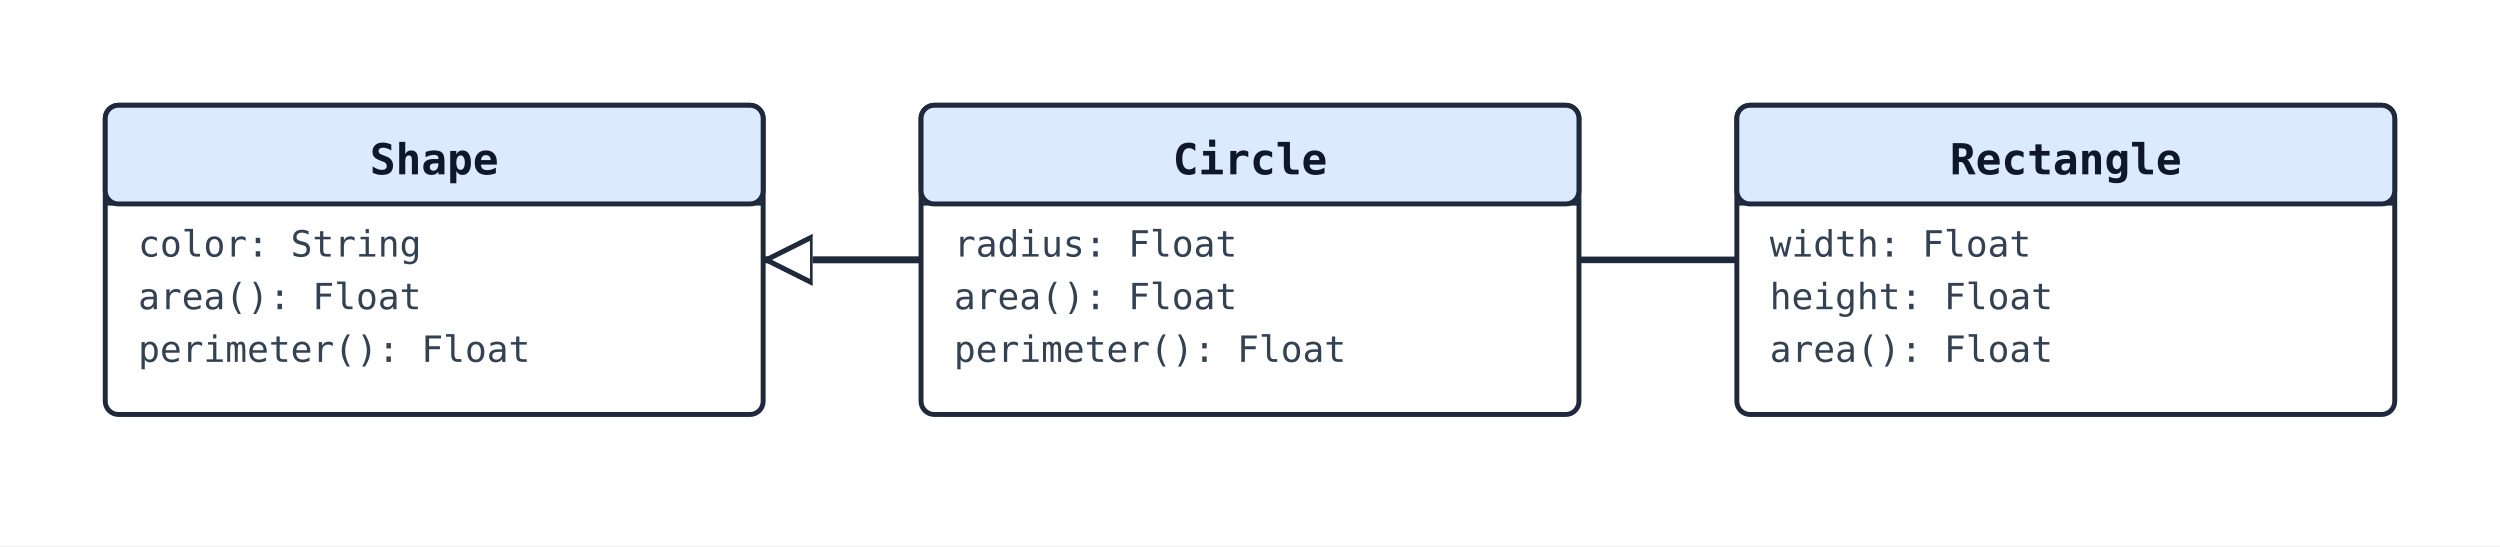
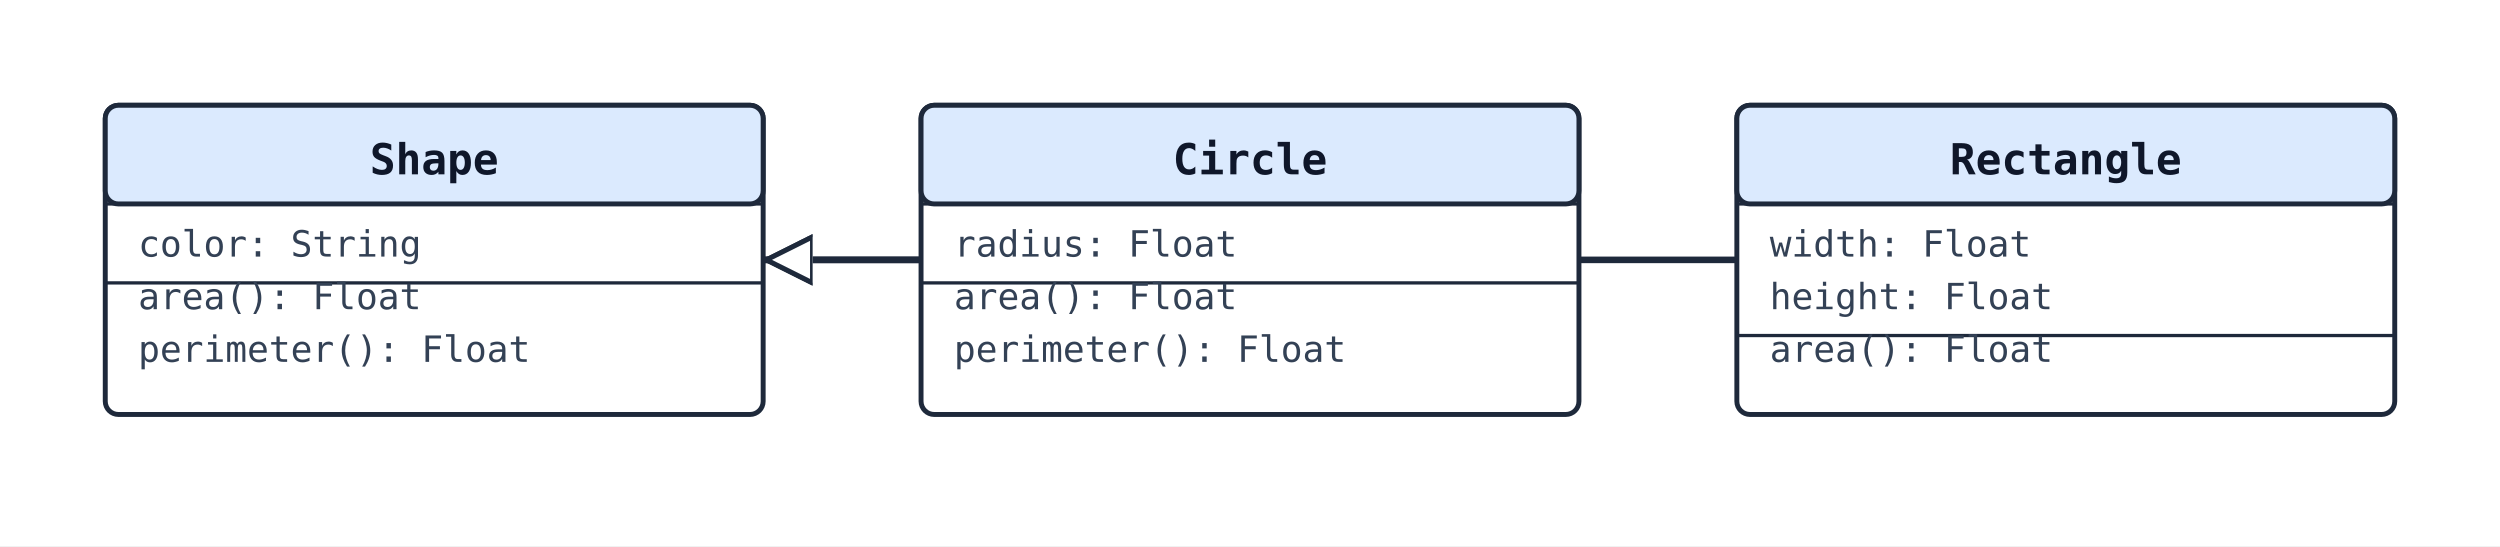
<svg xmlns="http://www.w3.org/2000/svg" width="760" height="166" viewBox="0 0 760 166">
  <rect width="100%" height="100%" fill="#ffffff" />
  <defs>
    <marker id="arrow-open" viewBox="0 0 10 10" refX="9" refY="5" markerWidth="10" markerHeight="10" markerUnits="userSpaceOnUse" orient="auto-start-reverse">
      <path d="M0,0 L10,5 L0,10" fill="none" stroke="#1e293b" stroke-width="1.5" />
    </marker>
    <marker id="arrow-triangle" viewBox="0 0 16 16" refX="15" refY="8" markerWidth="16" markerHeight="16" markerUnits="userSpaceOnUse" orient="auto-start-reverse">
      <polygon points="0,1 14,8 0,15" fill="#ffffff" stroke="#1e293b" stroke-width="1.5" fill-rule="nonzero" />
    </marker>
    <marker id="arrow-diamond-filled" viewBox="0 0 14 10" refX="13" refY="5" markerWidth="14" markerHeight="10" markerUnits="userSpaceOnUse" orient="auto-start-reverse">
      <path d="M0,5 L7,0 L14,5 L7,10 z" fill="#1e293b" stroke="#1e293b" stroke-width="1" />
    </marker>
    <marker id="arrow-diamond-open" viewBox="0 0 14 10" refX="13" refY="5" markerWidth="14" markerHeight="10" markerUnits="userSpaceOnUse" orient="auto-start-reverse">
      <path d="M0,5 L7,0 L14,5 L7,10 z" fill="#ffffff" stroke="#1e293b" stroke-width="1" />
    </marker>
  </defs>
  <line class="uml-relation" data-uml-from="Shape" data-uml-to="Circle" x1="232" y1="79" x2="280" y2="79" stroke="#1e293b" stroke-width="2" marker-start="url(#arrow-triangle)" />
  <line class="uml-relation" data-uml-from="Shape" data-uml-to="Rectangle" x1="232" y1="79" x2="528" y2="79" stroke="#1e293b" stroke-width="2" marker-start="url(#arrow-triangle)" />
  <rect x="32" y="32" width="200" height="94" rx="4" ry="4" fill="#ffffff" stroke="#1e293b" stroke-width="1.5" />
  <rect x="32" y="32" width="200" height="30" rx="4" ry="4" fill="#dbeafe" stroke="#1e293b" stroke-width="1.5" />
  <line x1="32" y1="62" x2="232" y2="62" stroke="#1e293b" stroke-width="1" />
  <text x="132" y="53" text-anchor="middle" font-family="monospace" font-size="13" font-weight="600" fill="#0f172a">Shape</text>
  <text class="uml-member" x="42" y="78" font-family="monospace" font-size="11" fill="#334155">color: String</text>
+   <line x1="32" y1="86" x2="232" y2="86" stroke="#1e293b" stroke-width="1" />
  <text class="uml-member" x="42" y="94" font-family="monospace" font-size="11" fill="#334155">area(): Float</text>
  <text class="uml-member" x="42" y="110" font-family="monospace" font-size="11" fill="#334155">perimeter(): Float</text>
  <rect x="280" y="32" width="200" height="94" rx="4" ry="4" fill="#ffffff" stroke="#1e293b" stroke-width="1.5" />
  <rect x="280" y="32" width="200" height="30" rx="4" ry="4" fill="#dbeafe" stroke="#1e293b" stroke-width="1.5" />
  <line x1="280" y1="62" x2="480" y2="62" stroke="#1e293b" stroke-width="1" />
  <text x="380" y="53" text-anchor="middle" font-family="monospace" font-size="13" font-weight="600" fill="#0f172a">Circle</text>
  <text class="uml-member" x="290" y="78" font-family="monospace" font-size="11" fill="#334155">radius: Float</text>
+   <line x1="280" y1="86" x2="480" y2="86" stroke="#1e293b" stroke-width="1" />
  <text class="uml-member" x="290" y="94" font-family="monospace" font-size="11" fill="#334155">area(): Float</text>
  <text class="uml-member" x="290" y="110" font-family="monospace" font-size="11" fill="#334155">perimeter(): Float</text>
  <rect x="528" y="32" width="200" height="94" rx="4" ry="4" fill="#ffffff" stroke="#1e293b" stroke-width="1.5" />
  <rect x="528" y="32" width="200" height="30" rx="4" ry="4" fill="#dbeafe" stroke="#1e293b" stroke-width="1.5" />
  <line x1="528" y1="62" x2="728" y2="62" stroke="#1e293b" stroke-width="1" />
  <text x="628" y="53" text-anchor="middle" font-family="monospace" font-size="13" font-weight="600" fill="#0f172a">Rectangle</text>
  <text class="uml-member" x="538" y="78" font-family="monospace" font-size="11" fill="#334155">width: Float</text>
  <text class="uml-member" x="538" y="94" font-family="monospace" font-size="11" fill="#334155">height: Float</text>
+   <line x1="528" y1="102" x2="728" y2="102" stroke="#1e293b" stroke-width="1" />
  <text class="uml-member" x="538" y="110" font-family="monospace" font-size="11" fill="#334155">area(): Float</text>
</svg>
